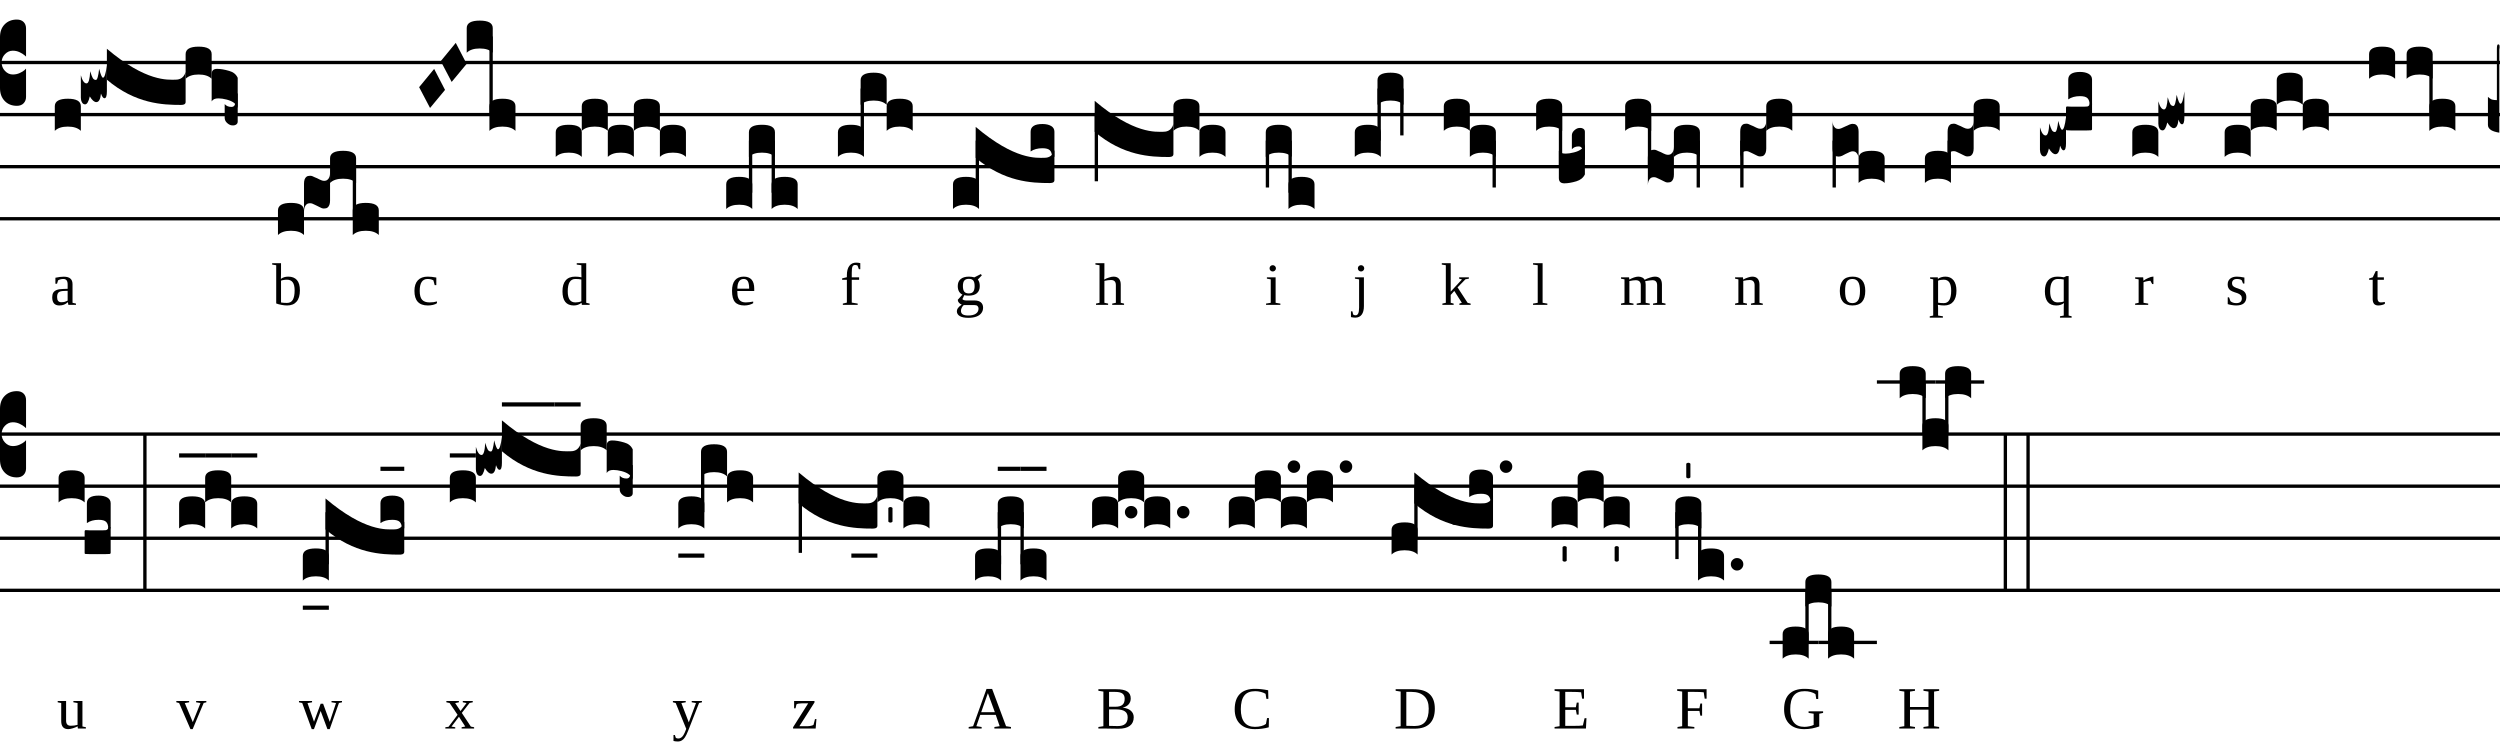
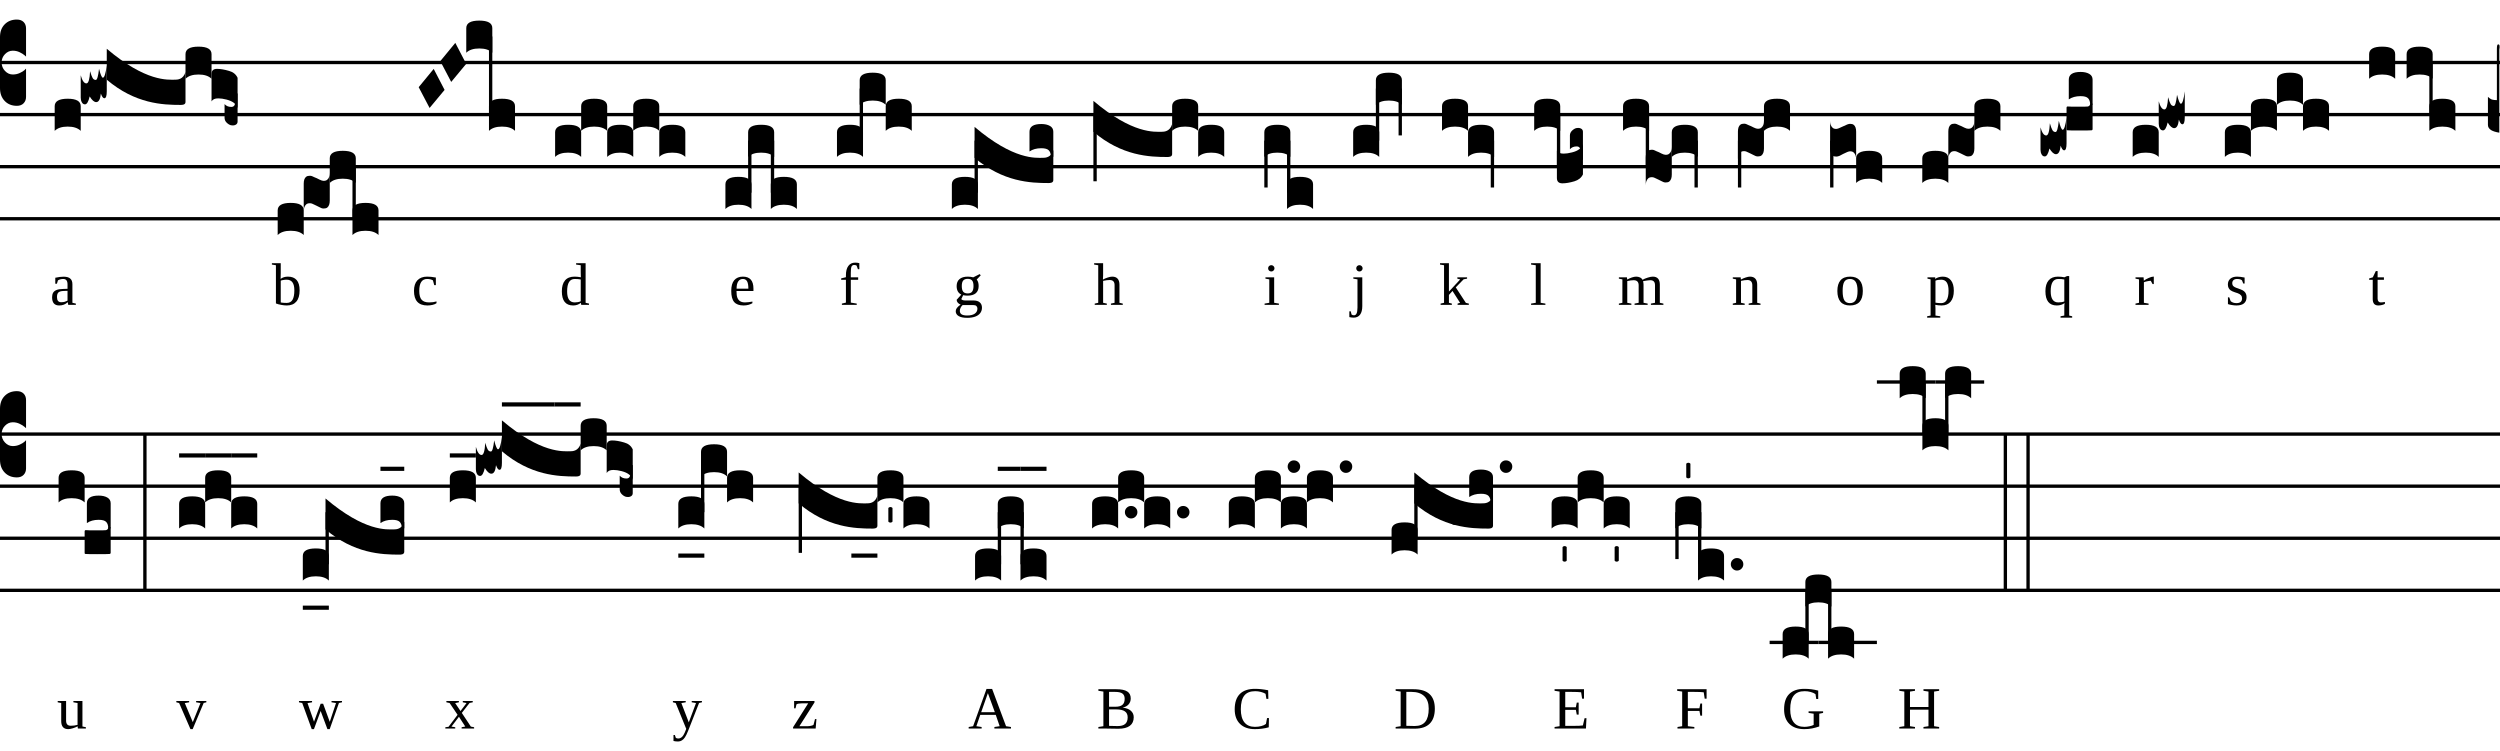
<svg xmlns="http://www.w3.org/2000/svg" xmlns:xlink="http://www.w3.org/1999/xlink" version="1.1" class="Exsurge ChantScore" width="600" height="180.178" viewBox="0 0 600 180.178">
  <g>
    <defs>
      <g id="VerticalEpisemaAbove" class="glyph" transform="scale(0.0625)">
        <path d="M-8-4c2 3 6 4 8 4s6-1 8-4v-52c-2-3-6-4-8-4s-6 1-8 4z">
</path>
      </g>
      <g id="Mora" class="glyph" transform="scale(0.0625)">
        <path d="M47.478-24c6.957 0 12.793 2.288 17.49 6.883C69.662-12.52 72-6.904 72-.267c0 6.64-2.337 12.352-7.033 17.118C60.27 21.618 54.435 24 47.477 24c-6.26 0-11.748-2.383-16.444-7.15C26.337 12.086 24 6.374 24-.265c0-6.638 2.337-12.255 7.033-16.85C35.73-21.713 41.217-24 47.478-24z">
</path>
      </g>
      <g id="PunctumQuadratum" class="glyph" transform="scale(0.0625)">
        <path d="M0-60.906c33.333 0 50 9.635 50 28.906v94.53C39.062 51.595 22.396 46.126 0 46.126s-39.063 5.47-50 16.406V-32c0-19.27 16.667-28.906 50-28.906z">
</path>
      </g>
      <g id="Quilisma" class="glyph" transform="scale(0.0625)">
        <path d="M-50 34.938V-51c5.73 20.833 13.02 31.25 21.875 31.25 7.813 0 12.5-15.625 14.063-46.875 3.645 12.5 6.9 21.224 9.765 26.172s6.9 7.422 12.11 7.422c5.208 0 9.374-14.324 12.5-42.97 5.73 22.917 10.677 34.375 14.843 34.375 5.73 0 10.677-15.885 14.844-47.656v100c0 17.707-3.125 26.56-9.375 26.56-4.688 0-9.115-5.988-13.28-17.968-2.085 21.875-8.074 32.813-17.97 32.813-7.813 0-16.146-7.292-25-21.875-4.688 20.312-10.677 30.47-17.97 30.47-5.207 0-9.244-2.605-12.108-7.814C-48.568 47.698-50 41.708-50 34.938z">
</path>
      </g>
      <g id="Porrectus1" class="glyph" transform="scale(0.0625)">
        <path d="M-50 -52.75C101.027 75.5 185.549 66 212.544 66C221.044 66 244.244 65.5 252.344 36.3L252.344 151.9C252.344 162.7 239.544 162.9 233.644 162.9C165.791 162.9 59.452 159.024 -50 66z">
</path>
      </g>
      <g id="None" class="glyph" transform="scale(0.0625)">
        <g>
</g>
      </g>
      <g id="BeginningDesLiquescent" class="glyph" transform="scale(0.0625)">
        <path d="M-50-56.03c0-13.022 7.03-19.532 21.094-19.532 13.02 0 28.385 2.604 46.093 7.812C32.813-63.583 43.75-54.73 50-41.187V76C45.833 59.854 31.77 48.656 7.812 42.406c-11.98-3.125-22.656-4.687-32.03-4.687-13.022 0-21.615 3.905-25.782 11.718v-105.47z">
</path>
      </g>
      <g id="TerminatingDesLiquescent" class="glyph" transform="scale(0.0625)">
        <path d="M-9.375-48.156V-80.97H0V26.845c0 5.73-2.604 9.896-7.813 12.5-3.125 1.562-6.51 2.343-10.156 2.343-2.603 0-5.207-.26-7.81-.78-5.73-1.563-11.2-4.95-16.407-10.157C-47.398 25.542-50 19.292-50 12v-52.344c6.25 7.292 14.844 10.938 25.78 10.938 9.897 0 14.845-6.25 14.845-18.75z">
</path>
      </g>
      <g id="OriscusAsc" class="glyph" transform="scale(0.0625)">
        <path d="M50 30.25c0 12.5-3.125 21.354-9.375 26.562-3.125 2.605-7.813 3.907-14.063 3.907-3.125 0-5.99-.522-8.593-1.564-2.605-1.04-5.6-2.474-8.986-4.297C5.6 53.035 2.734 51.603.39 50.56c-2.343-1.04-5.338-2.474-8.984-4.296-3.646-1.823-6.77-3.256-9.375-4.297-2.603-1.043-5.468-1.564-8.593-1.564-6.25 0-10.937 1.563-14.062 4.688C-46.875 50.824-50 59.677-50 71.656v-106.25c0-13.02 3.125-21.875 9.375-26.562 3.125-2.604 7.813-3.906 14.063-3.907 3.125 0 5.99.52 8.593 1.563 2.605 1.042 5.73 2.474 9.376 4.297 3.646 1.823 6.51 2.995 8.594 3.516l10.938 5.468c6.25 3.126 11.458 4.69 15.624 4.69 6.25 0 10.938-1.564 14.063-4.69C46.875-55.426 50-64.02 50-76V30.25z">
</path>
      </g>
      <g id="PunctumInclinatumAscendens" class="glyph" transform="scale(0.0625)">
        <path d="M7.921-75.365L49.726 5.226-7.84 74.589-49.726-5.226z">
</path>
      </g>
      <g id="PodatusUpperShort" class="glyph" transform="scale(0.0625)">
        <path d="M-46.094-63.78c13.542 0 24.61 2.473 33.203 7.42C-4.298-51.41 0-43.99 0-34.093V62h-9.375c0-10.938-2.604-19.14-7.812-24.61-5.21-5.468-14.844-8.203-28.907-8.202-18.23 0-33.333 4.166-45.312 12.5v-75.782c0-19.79 15.104-29.687 45.312-29.687z">
</path>
      </g>
      <g id="BeginningAscLiquescent" class="glyph" transform="scale(0.0625)">
        <path d="M-50 43.688V-61c4.167 7.292 12.76 10.938 25.78 10.938 9.376 0 20.053-1.563 32.032-4.688C31.773-60.48 45.833-71.677 50-88.344v117.97C43.75 42.645 32.812 51.5 17.187 56.186-.52 61.398-15.886 64-28.906 64-42.97 64-50 57.23-50 43.687z">
</path>
      </g>
      <g id="TerminatingAscLiquescent" class="glyph" transform="scale(0.0625)">
        <path d="M-9.375 40.22c0-11.98-4.948-17.97-14.844-17.97-10.936 0-19.53 3.646-25.78 10.938v-53.126c0-6.77 2.604-12.76 7.813-17.968 5.208-5.21 10.677-8.594 16.406-10.157 2.603-.52 5.207-.78 7.81-.78 3.647 0 7.032.78 10.157 2.343C-2.603-43.896 0-39.73 0-34V73.03h-9.375V40.22z">
</path>
      </g>
      <g id="OriscusDes" class="glyph" transform="scale(0.0625)">
        <path d="M-50 30.844v-106.25c0 11.458 3.125 20.052 9.375 25.78 3.125 3.126 7.813 4.69 14.063 4.688 4.687 0 13.41-3.255 26.17-9.765 12.762-6.51 21.746-9.766 26.954-9.766 6.25 0 10.938 1.303 14.063 3.907C46.875-55.874 50-47.02 50-34V72.25c0-11.98-3.125-20.833-9.375-26.563C37.5 42.563 32.812 41 26.562 41 21.875 41 13.023 44.385 0 51.156c-4.167 2.604-8.594 4.948-13.28 7.032-4.69 2.083-9.116 3.124-13.283 3.124-6.25 0-10.937-1.302-14.062-3.906C-46.875 52.198-50 43.344-50 30.844z">
</path>
      </g>
      <g id="PodatusLowerShort" class="glyph" transform="scale(0.0625)">
        <path d="M-4.688-30.28c22.396 0 34.636-.262 36.72-.782 5.728-1.563 8.593-5.21 8.593-10.938H50v97.656c0 2.604-1.302 4.167-3.906 4.688-5.21.52-21.355.78-48.438.78-23.958 0-38.54-.26-43.75-.78-2.604 0-3.906-1.302-3.906-3.906v-82.032c0-3.646 1.302-5.468 3.906-5.468h2.344c2.604.52 15.625.78 39.063.78z">
</path>
      </g>
      <g id="VerticalEpisemaBelow" class="glyph" transform="scale(0.0625)">
        <path d="M-8 56c2 3 6 4 8 4s6-1 8-4v-52c-2-3-6-4-8-4s-6 1-8 4z">
</path>
      </g>
      <g id="DoClef" class="glyph" transform="scale(0.0625)">
        <path d="M0 98.406V-97.688C0-118 5.99-134.275 17.97-146.516c11.978-12.24 27.603-18.36 46.874-18.36 10.937 0 19.53 3.126 25.78 9.376s9.376 14.583 9.376 25v107.813l-6.25-5.47c-4.167-3.645-10.287-7.42-18.36-11.327-8.072-3.907-16.796-5.86-26.17-5.86-11.46 0-21.486 4.427-30.08 13.282-8.593 8.854-12.89 19.53-12.89 32.03s4.297 23.308 12.89 32.423c8.594 9.115 18.62 13.672 30.08 13.672 9.374 0 18.098-1.822 26.17-5.468 8.073-3.646 14.193-7.292 18.36-10.938l6.25-6.25V132c0 9.896-3.125 18.1-9.375 24.61-6.25 6.51-14.844 9.765-25.78 9.765-19.272 0-34.897-6.25-46.876-18.75C5.99 135.125 0 118.72 0 98.405z">
</path>
      </g>
      <g id="CustosLong" class="glyph" transform="scale(0.0625)">
        <path d="M39.063-269.562c5.73-.52 7.29 6.25 4.687 20.312V69.5c-13.542-2.083-24.22-5.47-32.03-10.156C3.905 54.134 0 47.624 0 39.812V-68c5.73 5.208 10.677 8.594 14.844 10.156 5.73 1.563 12.24 2.344 19.53 2.344v-196.875c0-11.458 1.563-17.187 4.688-17.187z">
</path>
      </g>
      <style>svg.Exsurge .supertitle{fill:#000;font-family:Fake-{};font-size:18.667px;font-kerning:normal}svg.Exsurge .title{fill:#000;font-family:Fake-{};font-size:24px;font-kerning:normal}svg.Exsurge .subtitle{fill:#000;font-family:Fake-{};font-size:16px;font-kerning:normal}svg.Exsurge .textLeftRight{fill:#000;font-family:Fake-{};font-size:14.4px;font-kerning:normal}svg.Exsurge .annotation{fill:#000;font-family:Fake-{};font-size:10.667px;font-kerning:normal}svg.Exsurge .dropCap{fill:#000;font-family:Fake-{};font-size:64px;font-kerning:normal}svg.Exsurge .aboveLinesText{fill:#000;font-family:Fake-{};font-size:16px;font-kerning:normal}svg.Exsurge .choralSign{fill:#000;font-family:Fake-{};font-size:9.375px;font-kerning:normal}svg.Exsurge .lyric{fill:#000;font-family:Fake-{};font-size:14.4px;font-kerning:normal}svg.Exsurge .translation{fill:#000;font-family:Fake-{};font-size:12px;font-kerning:normal}</style>
    </defs>
    <g class="Titles">
</g>
    <g class="chantLine" transform="translate(0,58.75)" element-index="0">
      <g class="staffLines">
        <line x1="0" y1="-43.75" x2="600" y2="-43.75" stroke="#000" stroke-width="0.8" class="staffLine">
</line>
        <line x1="0" y1="-31.25" x2="600" y2="-31.25" stroke="#000" stroke-width="0.8" class="staffLine">
</line>
        <line x1="0" y1="-18.75" x2="600" y2="-18.75" stroke="#000" stroke-width="0.8" class="staffLine">
</line>
        <line x1="0" y1="-6.25" x2="600" y2="-6.25" stroke="#000" stroke-width="0.8" class="staffLine">
</line>
      </g>
      <g class="ChantNotationElement DoClef" transform="translate(0,0)">
        <use xlink:href="#DoClef" class="" source-index="1" element-index="-1" x="0" y="-43.75">
</use>
      </g>
-       <g class="ChantNotationElement FusedNeume" transform="translate(13.15228,0)">
+       <g class="ChantNotationElement FusedNeume" transform="translate(13.12371,0)">
        <text source-index="5" x="-1.123" y="14.42" class="lyric" text-anchor="start" style="">
          <tspan source-index="0" style="">a</tspan>
        </text>
        <use xlink:href="#PunctumQuadratum" class=" note" source-index="7" element-index="0" id="note-1" x="3.125" y="-31.25">
</use>
        <use xlink:href="#Quilisma" class=" note" source-index="8" element-index="1" id="note-2" x="9.375" y="-37.5">
</use>
        <use xlink:href="#Porrectus1" class=" note porrectus porrectus-start" source-index="11" element-index="2" id="note-3" x="15.625" y="-43.75">
</use>
        <use xlink:href="#None" class=" note porrectus porrectus-end" source-index="13" element-index="3" id="note-4" x="31.396" y="-37.5">
</use>
        <use xlink:href="#PunctumQuadratum" class=" note" source-index="14" element-index="4" id="note-5" x="34.522" y="-43.75">
</use>
        <use xlink:href="#BeginningDesLiquescent" class=" note" source-index="16" element-index="5" id="note-6" x="40.772" y="-37.5">
</use>
        <use xlink:href="#TerminatingDesLiquescent" class=" note" source-index="18" element-index="6" id="note-7" x="43.897" y="-31.25">
</use>
      </g>
-       <g class="ChantNotationElement FusedNeume" transform="translate(66.71198,0)">
+       <g class="ChantNotationElement FusedNeume" transform="translate(66.64341,0)">
        <text source-index="22" x="-1.389" y="14.42" class="lyric" text-anchor="start" style="">
          <tspan source-index="0" style="">b</tspan>
        </text>
        <use xlink:href="#PunctumQuadratum" class=" note" source-index="24" element-index="7" id="note-8" x="3.125" y="-6.25">
</use>
        <use xlink:href="#OriscusAsc" class=" note" source-index="25" element-index="8" id="note-9" x="9.375" y="-12.5">
</use>
        <use xlink:href="#PunctumQuadratum" class=" note" source-index="28" element-index="9" id="note-10" x="15.625" y="-18.75">
</use>
        <rect x="17.95" y="-18.75" width="0.8" height="12.5" fill="#000" class="neumeLine">
</rect>
        <use xlink:href="#PunctumQuadratum" class=" note" source-index="30" element-index="10" id="note-11" x="21.075" y="-6.25">
</use>
      </g>
-       <g class="ChantNotationElement PunctaInclinata" transform="translate(100.5752,0)">
+       <g class="ChantNotationElement PunctaInclinata" transform="translate(100.4666,0)">
        <text source-index="33" x="-1.656" y="14.42" class="lyric" text-anchor="start" style="">
          <tspan source-index="0" style="">c</tspan>
        </text>
        <use xlink:href="#PunctumInclinatumAscendens" class=" note" source-index="35" element-index="11" id="note-12" x="3.125" y="-37.5">
</use>
        <use xlink:href="#PunctumInclinatumAscendens" class=" note" source-index="36" element-index="12" id="note-13" x="8.312" y="-43.75">
</use>
      </g>
-       <g class="ChantNotationElement FusedNeume" transform="translate(112.0122,0)">
+       <g class="ChantNotationElement FusedNeume" transform="translate(111.9036,0)">
        <use xlink:href="#PunctumQuadratum" class=" note" source-index="37" element-index="13" id="note-14" x="3.125" y="-50">
</use>
        <rect x="5.45" y="-50" width="0.8" height="18.75" fill="#000" class="neumeLine">
</rect>
        <use xlink:href="#PunctumQuadratum" class=" note" source-index="39" element-index="14" id="note-15" x="8.575" y="-31.25">
</use>
      </g>
-       <g class="ChantNotationElement FusedNeume" transform="translate(133.3754,0)">
+       <g class="ChantNotationElement FusedNeume" transform="translate(133.2268,0)">
        <text source-index="42" x="1.102" y="14.42" class="lyric" text-anchor="start" style="">
          <tspan source-index="0" style="">d</tspan>
        </text>
        <use xlink:href="#PunctumQuadratum" class=" note" source-index="44" element-index="15" id="note-16" x="3.125" y="-25">
</use>
        <use xlink:href="#PunctumQuadratum" class=" note" source-index="45" element-index="16" id="note-17" x="9.375" y="-31.25">
</use>
        <use xlink:href="#PunctumQuadratum" class=" note" source-index="47" element-index="17" id="note-18" x="15.625" y="-25">
</use>
        <use xlink:href="#PunctumQuadratum" class=" note" source-index="49" element-index="18" id="note-19" x="21.875" y="-31.25">
</use>
        <use xlink:href="#PunctumQuadratum" class=" note" source-index="51" element-index="19" id="note-20" x="28.125" y="-25">
</use>
      </g>
-       <g class="ChantNotationElement FusedNeume" transform="translate(174.2886,0)">
+       <g class="ChantNotationElement FusedNeume" transform="translate(174.1,0)">
        <text source-index="55" x="0.835" y="14.42" class="lyric" text-anchor="start" style="">
          <tspan source-index="0" style="">e</tspan>
        </text>
        <use xlink:href="#PunctumQuadratum" class=" note" source-index="57" element-index="20" id="note-21" x="3.125" y="-12.5">
</use>
        <rect x="5.45" y="-25" width="0.8" height="12.5" fill="#000" class="neumeLine">
</rect>
        <use xlink:href="#PunctumQuadratum" class=" note" source-index="58" element-index="21" id="note-22" x="8.575" y="-25">
</use>
        <rect x="10.9" y="-25" width="0.8" height="12.5" fill="#000" class="neumeLine">
</rect>
        <use xlink:href="#PunctumQuadratum" class=" note" source-index="60" element-index="22" id="note-23" x="14.025" y="-12.5">
</use>
      </g>
-       <g class="ChantNotationElement FusedNeume" transform="translate(201.1018,0)">
+       <g class="ChantNotationElement FusedNeume" transform="translate(200.8732,0)">
        <text source-index="64" x="0.569" y="14.42" class="lyric" text-anchor="start" style="">
          <tspan source-index="0" style="">f</tspan>
        </text>
        <use xlink:href="#PunctumQuadratum" class=" note" source-index="66" element-index="23" id="note-24" x="3.125" y="-25">
</use>
        <rect x="5.45" y="-37.5" width="0.8" height="12.5" fill="#000" class="neumeLine">
</rect>
        <use xlink:href="#PunctumQuadratum" class=" note" source-index="67" element-index="24" id="note-25" x="8.575" y="-37.5">
</use>
        <use xlink:href="#PunctumQuadratum" class=" note" source-index="69" element-index="25" id="note-26" x="14.825" y="-31.25">
</use>
      </g>
-       <g class="ChantNotationElement FusedNeume" transform="translate(228.715,0)">
+       <g class="ChantNotationElement FusedNeume" transform="translate(228.4464,0)">
        <text source-index="72" x="0.303" y="14.42" class="lyric" text-anchor="start" style="">
          <tspan source-index="0" style="">g</tspan>
        </text>
        <use xlink:href="#PunctumQuadratum" class=" note" source-index="74" element-index="26" id="note-27" x="3.125" y="-12.5">
</use>
        <rect x="5.45" y="-25" width="0.8" height="12.5" fill="#000" class="neumeLine">
</rect>
        <use xlink:href="#Porrectus1" class=" note porrectus porrectus-start" source-index="75" element-index="27" id="note-28" x="8.575" y="-25">
</use>
        <use xlink:href="#None" class=" note porrectus porrectus-end" source-index="77" element-index="28" id="note-29" x="24.346" y="-18.75">
</use>
        <use xlink:href="#PodatusUpperShort" class=" note" source-index="78" element-index="29" id="note-30" x="24.346" y="-25">
</use>
      </g>
-       <g class="ChantNotationElement FusedNeume" transform="translate(262.7247,0)">
+       <g class="ChantNotationElement FusedNeume" transform="translate(262.4161,0)">
        <text source-index="81" x="0.036" y="14.42" class="lyric" text-anchor="start" style="">
          <tspan source-index="0" style="">h</tspan>
        </text>
        <rect x="0" y="-31.25" width="0.8" height="16.007" fill="#000" class="neumeLine">
</rect>
        <use xlink:href="#Porrectus1" class=" note porrectus porrectus-start" source-index="83" element-index="30" id="note-31" x="3.125" y="-31.25">
</use>
        <use xlink:href="#None" class=" note porrectus porrectus-end" source-index="84" element-index="31" id="note-32" x="18.896" y="-25">
</use>
        <use xlink:href="#PunctumQuadratum" class=" note" source-index="85" element-index="32" id="note-33" x="22.021" y="-31.25">
</use>
        <use xlink:href="#PunctumQuadratum" class=" note" source-index="87" element-index="33" id="note-34" x="28.271" y="-25">
</use>
      </g>
-       <g class="ChantNotationElement FusedNeume" transform="translate(303.7844,0)">
+       <g class="ChantNotationElement FusedNeume" transform="translate(303.4358,0)">
        <text source-index="90" x="-0.23" y="14.42" class="lyric" text-anchor="start" style="">
          <tspan source-index="0" style="">i</tspan>
        </text>
        <use xlink:href="#PunctumQuadratum" class=" note" source-index="92" element-index="34" id="note-35" x="3.125" y="-25">
</use>
        <rect x="0" y="-25" width="0.8" height="11.25" fill="#000" class="neumeLine">
</rect>
        <rect x="5.45" y="-25" width="0.8" height="12.5" fill="#000" class="neumeLine">
</rect>
        <use xlink:href="#PunctumQuadratum" class=" note" source-index="94" element-index="35" id="note-36" x="8.575" y="-12.5">
</use>
      </g>
-       <g class="ChantNotationElement FusedNeume" transform="translate(325.1476,0)">
+       <g class="ChantNotationElement FusedNeume" transform="translate(324.759,0)">
        <text source-index="98" x="-0.497" y="14.42" class="lyric" text-anchor="start" style="">
          <tspan source-index="0" style="">j</tspan>
        </text>
        <use xlink:href="#PunctumQuadratum" class=" note" source-index="100" element-index="36" id="note-37" x="3.125" y="-25">
</use>
        <rect x="5.45" y="-37.5" width="0.8" height="12.5" fill="#000" class="neumeLine">
</rect>
        <use xlink:href="#PunctumQuadratum" class=" note" source-index="101" element-index="37" id="note-38" x="8.575" y="-37.5">
</use>
        <rect x="10.9" y="-37.5" width="0.8" height="11.25" fill="#000" class="neumeLine">
</rect>
      </g>
-       <g class="ChantNotationElement FusedNeume" transform="translate(346.5108,0)">
+       <g class="ChantNotationElement FusedNeume" transform="translate(346.0822,0)">
        <text source-index="106" x="-0.763" y="14.42" class="lyric" text-anchor="start" style="">
          <tspan source-index="0" style="">k</tspan>
        </text>
        <use xlink:href="#PunctumQuadratum" class=" note" source-index="108" element-index="38" id="note-39" x="3.125" y="-31.25">
</use>
        <use xlink:href="#PunctumQuadratum" class=" note" source-index="109" element-index="39" id="note-40" x="9.375" y="-25">
</use>
        <rect x="11.7" y="-25" width="0.8" height="11.25" fill="#000" class="neumeLine">
</rect>
      </g>
-       <g class="ChantNotationElement FusedNeume" transform="translate(368.674,0)">
+       <g class="ChantNotationElement FusedNeume" transform="translate(368.2054,0)">
        <text source-index="114" x="-1.029" y="14.42" class="lyric" text-anchor="start" style="">
          <tspan source-index="0" style="">l</tspan>
        </text>
        <use xlink:href="#PunctumQuadratum" class=" note" source-index="116" element-index="40" id="note-41" x="3.125" y="-31.25">
</use>
        <rect x="5.45" y="-31.25" width="0.8" height="12.5" fill="#000" class="neumeLine">
</rect>
        <use xlink:href="#BeginningAscLiquescent" class=" note" source-index="117" element-index="41" id="note-42" x="8.575" y="-18.75">
</use>
        <use xlink:href="#TerminatingAscLiquescent" class=" note" source-index="119" element-index="42" id="note-43" x="11.7" y="-25">
</use>
      </g>
-       <g class="ChantNotationElement FusedNeume" transform="translate(390.0372,0)">
+       <g class="ChantNotationElement FusedNeume" transform="translate(389.5286,0)">
        <text source-index="123" x="-1.296" y="14.42" class="lyric" text-anchor="start" style="">
          <tspan source-index="0" style="">m</tspan>
        </text>
        <use xlink:href="#PunctumQuadratum" class=" note" source-index="125" element-index="43" id="note-44" x="3.125" y="-31.25">
</use>
        <rect x="5.45" y="-31.25" width="0.8" height="12.5" fill="#000" class="neumeLine">
</rect>
        <use xlink:href="#OriscusAsc" class=" note" source-index="126" element-index="44" id="note-45" x="8.575" y="-18.75">
</use>
        <use xlink:href="#PunctumQuadratum" class=" note" source-index="129" element-index="45" id="note-46" x="14.825" y="-25">
</use>
        <rect x="17.15" y="-25" width="0.8" height="11.25" fill="#000" class="neumeLine">
</rect>
      </g>
-       <g class="ChantNotationElement FusedNeume" transform="translate(417.6503,0)">
+       <g class="ChantNotationElement FusedNeume" transform="translate(417.1018,0)">
        <text source-index="132" x="-1.562" y="14.42" class="lyric" text-anchor="start" style="">
          <tspan source-index="0" style="">n</tspan>
        </text>
        <use xlink:href="#OriscusAsc" class=" note" source-index="134" element-index="46" id="note-47" x="3.125" y="-25">
</use>
        <rect x="0" y="-25" width="0.8" height="11.25" fill="#000" class="neumeLine">
</rect>
        <use xlink:href="#PunctumQuadratum" class=" note" source-index="136" element-index="47" id="note-48" x="9.375" y="-31.25">
</use>
      </g>
-       <g class="ChantNotationElement FusedNeume" transform="translate(439.8135,0)">
+       <g class="ChantNotationElement FusedNeume" transform="translate(439.225,0)">
        <text source-index="140" x="1.195" y="14.42" class="lyric" text-anchor="start" style="">
          <tspan source-index="0" style="">o</tspan>
        </text>
        <use xlink:href="#OriscusDes" class=" note" source-index="142" element-index="48" id="note-49" x="3.125" y="-25">
</use>
        <rect x="0" y="-25" width="0.8" height="11.25" fill="#000" class="neumeLine">
</rect>
        <use xlink:href="#PunctumQuadratum" class=" note" source-index="144" element-index="49" id="note-50" x="9.375" y="-18.75">
</use>
      </g>
-       <g class="ChantNotationElement FusedNeume" transform="translate(461.9767,0)">
+       <g class="ChantNotationElement FusedNeume" transform="translate(461.3482,0)">
        <text source-index="148" x="0.929" y="14.42" class="lyric" text-anchor="start" style="">
          <tspan source-index="0" style="">p</tspan>
        </text>
        <use xlink:href="#PunctumQuadratum" class=" note" source-index="150" element-index="50" id="note-51" x="3.125" y="-18.75">
</use>
-         <rect x="5.45" y="-25" width="0.8" height="6.25" fill="#000" class="neumeLine">
- </rect>
-         <use xlink:href="#OriscusAsc" class=" note" source-index="151" element-index="51" id="note-52" x="8.575" y="-25">
- </use>
-         <use xlink:href="#PunctumQuadratum" class=" note" source-index="154" element-index="52" id="note-53" x="14.825" y="-31.25">
- </use>
-       </g>
-       <g class="ChantNotationElement FusedNeume" transform="translate(489.5899,0)">
+         <use xlink:href="#OriscusAsc" class=" note" source-index="151" element-index="51" id="note-52" x="9.375" y="-25">
+ </use>
+         <use xlink:href="#PunctumQuadratum" class=" note" source-index="154" element-index="52" id="note-53" x="15.625" y="-31.25">
+ </use>
+       </g>
+       <g class="ChantNotationElement FusedNeume" transform="translate(489.7214,0)">
        <text source-index="158" x="0.663" y="14.42" class="lyric" text-anchor="start" style="">
          <tspan source-index="0" style="">q</tspan>
        </text>
        <use xlink:href="#Quilisma" class=" note" source-index="160" element-index="53" id="note-54" x="3.125" y="-25">
</use>
        <use xlink:href="#PodatusLowerShort" class=" note" source-index="162" element-index="54" id="note-55" x="9.375" y="-31.25">
</use>
        <use xlink:href="#PodatusUpperShort" class=" note" source-index="164" element-index="55" id="note-56" x="12.5" y="-37.5">
</use>
      </g>
-       <g class="ChantNotationElement FusedNeume" transform="translate(511.7531,0)">
+       <g class="ChantNotationElement FusedNeume" transform="translate(511.8446,0)">
        <text source-index="167" x="0.396" y="14.42" class="lyric" text-anchor="start" style="">
          <tspan source-index="0" style="">r</tspan>
        </text>
        <use xlink:href="#PunctumQuadratum" class=" note" source-index="169" element-index="56" id="note-57" x="3.125" y="-25">
</use>
        <use xlink:href="#Quilisma" class=" note" source-index="170" element-index="57" id="note-58" x="9.375" y="-31.25">
</use>
      </g>
-       <g class="ChantNotationElement Punctum" transform="translate(533.9163,0)">
+       <g class="ChantNotationElement Punctum" transform="translate(533.9678,0)">
        <text source-index="175" x="0.13" y="14.42" class="lyric" text-anchor="start" style="">
          <tspan source-index="0" style="">s</tspan>
        </text>
        <use xlink:href="#PunctumQuadratum" class=" note" source-index="177" element-index="58" id="note-59" x="3.125" y="-25">
</use>
      </g>
-       <g class="ChantNotationElement Torculus" transform="translate(540.1663,0)">
+       <g class="ChantNotationElement Torculus" transform="translate(540.2178,0)">
        <use xlink:href="#PunctumQuadratum" class=" note" source-index="178" element-index="59" id="note-60" x="3.125" y="-31.25">
</use>
        <use xlink:href="#PunctumQuadratum" class=" note" source-index="180" element-index="60" id="note-61" x="9.375" y="-37.5">
</use>
        <use xlink:href="#PunctumQuadratum" class=" note" source-index="181" element-index="61" id="note-62" x="15.625" y="-31.25">
</use>
      </g>
-       <g class="ChantNotationElement Punctum" transform="translate(568.5795,0)">
+       <g class="ChantNotationElement Punctum" transform="translate(568.591,0)">
        <text source-index="184" x="-0.137" y="14.42" class="lyric" text-anchor="start" style="">
          <tspan source-index="0" style="">t</tspan>
        </text>
        <use xlink:href="#PunctumQuadratum" class=" note" source-index="186" element-index="62" id="note-63" x="3.125" y="-43.75">
</use>
      </g>
      <g class="ChantNotationElement FusedNeume" transform="translate(577.5904,0)">
        <use xlink:href="#PunctumQuadratum" class=" note" source-index="187" element-index="63" id="note-64" x="3.125" y="-43.75">
</use>
        <rect x="5.45" y="-43.75" width="0.8" height="12.5" fill="#000" class="neumeLine">
</rect>
        <use xlink:href="#PunctumQuadratum" class=" note" source-index="188" element-index="64" id="note-65" x="8.575" y="-31.25">
</use>
      </g>
      <g class="ChantNotationElement Custos" transform="translate(597.1029,0)">
        <use xlink:href="#CustosLong" class="" x="0" y="-31.25">
</use>
      </g>
    </g>
    <g class="chantLine" transform="translate(0,147.9299)" element-index="1">
      <g class="staffLines">
        <line x1="0" y1="-43.75" x2="600" y2="-43.75" stroke="#000" stroke-width="0.8" class="staffLine">
</line>
        <line x1="0" y1="-31.25" x2="600" y2="-31.25" stroke="#000" stroke-width="0.8" class="staffLine">
</line>
        <line x1="0" y1="-18.75" x2="600" y2="-18.75" stroke="#000" stroke-width="0.8" class="staffLine">
</line>
        <line x1="0" y1="-6.25" x2="600" y2="-6.25" stroke="#000" stroke-width="0.8" class="staffLine">
</line>
      </g>
      <line x1="424.711" y1="6.25" x2="436.411" y2="6.25" stroke="#000" stroke-width="0.8" class="ledgerLine">
</line>
      <line x1="436.411" y1="6.25" x2="450.455" y2="6.25" stroke="#000" stroke-width="0.8" class="ledgerLine">
</line>
      <line x1="450.455" y1="-56.25" x2="464.498" y2="-56.25" stroke="#000" stroke-width="0.8" class="ledgerLine">
</line>
      <line x1="464.498" y1="-56.25" x2="476.198" y2="-56.25" stroke="#000" stroke-width="0.8" class="ledgerLine">
</line>
      <g class="ChantNotationElement DoClef" transform="translate(0,0)">
        <use xlink:href="#DoClef" class="" source-index="1" element-index="-1" x="0" y="-43.75">
</use>
      </g>
      <g class="ChantNotationElement FusedNeume" transform="translate(14.0625,0)">
        <text source-index="192" x="-0.403" y="26.92" class="lyric" text-anchor="start" style="">
          <tspan source-index="0" style="">u</tspan>
        </text>
        <use xlink:href="#PunctumQuadratum" class=" note" source-index="194" element-index="65" id="note-66" x="3.125" y="-31.25">
</use>
        <use xlink:href="#PodatusLowerShort" class=" note" source-index="195" element-index="66" id="note-67" x="9.375" y="-18.75">
</use>
        <use xlink:href="#PodatusUpperShort" class=" note" source-index="197" element-index="67" id="note-68" x="12.5" y="-25">
</use>
      </g>
      <g class="ChantNotationElement FullBar" transform="translate(34.375,0)">
        <rect x="0" y="-43.75" width="0.8" height="37.5" fill="#000" class="dividerLine" source-index="201" element-index="68" source="[object Object]">
</rect>
      </g>
      <g class="ChantNotationElement FusedNeume" transform="translate(42.9875,0)">
        <text source-index="204" x="-0.669" y="26.92" class="lyric" text-anchor="start" style="">
          <tspan source-index="0" style="">v</tspan>
        </text>
        <use xlink:href="#PunctumQuadratum" class=" note" source-index="206" element-index="69" id="note-69" x="3.125" y="-25">
</use>
        <use xlink:href="#PunctumQuadratum" class=" note" source-index="208" element-index="70" id="note-70" x="9.375" y="-31.25">
</use>
        <use xlink:href="#PunctumQuadratum" class=" note" source-index="211" element-index="71" id="note-71" x="15.625" y="-25">
</use>
        <rect x="0" y="-39.122" width="6.25" height="1" fill="#000" class="horizontalEpisema">
</rect>
        <rect x="6.25" y="-39.122" width="6.25" height="1" fill="#000" class="horizontalEpisema">
</rect>
        <rect x="12.5" y="-39.122" width="6.25" height="1" fill="#000" class="horizontalEpisema">
</rect>
      </g>
      <g class="ChantNotationElement FusedNeume" transform="translate(72.675,0)">
        <text source-index="216" x="-0.936" y="26.92" class="lyric" text-anchor="start" style="">
          <tspan source-index="0" style="">w</tspan>
        </text>
        <use xlink:href="#PunctumQuadratum" class=" note" source-index="218" element-index="72" id="note-72" x="3.125" y="-12.5">
</use>
        <rect x="5.45" y="-25" width="0.8" height="12.5" fill="#000" class="neumeLine">
</rect>
        <use xlink:href="#Porrectus1" class=" note porrectus porrectus-start" source-index="220" element-index="73" id="note-73" x="8.575" y="-25">
</use>
        <use xlink:href="#None" class=" note porrectus porrectus-end" source-index="222" element-index="74" id="note-74" x="24.346" y="-18.75">
</use>
        <use xlink:href="#PodatusUpperShort" class=" note" source-index="223" element-index="75" id="note-75" x="24.346" y="-25">
</use>
        <rect x="0" y="-2.583" width="6.25" height="1" fill="#000" class="horizontalEpisema">
</rect>
        <rect x="18.634" y="-35.917" width="5.713" height="1" fill="#000" class="horizontalEpisema">
</rect>
      </g>
      <g class="ChantNotationElement FusedNeume" transform="translate(107.959,0)">
        <text source-index="227" x="-1.202" y="26.92" class="lyric" text-anchor="start" style="">
          <tspan source-index="0" style="">x</tspan>
        </text>
        <use xlink:href="#PunctumQuadratum" class=" note" source-index="229" element-index="76" id="note-76" x="3.125" y="-31.25">
</use>
        <use xlink:href="#Quilisma" class=" note" source-index="231" element-index="77" id="note-77" x="9.375" y="-37.5">
</use>
        <use xlink:href="#Porrectus1" class=" note porrectus porrectus-start" source-index="234" element-index="78" id="note-78" x="15.625" y="-43.75">
</use>
        <use xlink:href="#None" class=" note porrectus porrectus-end" source-index="237" element-index="79" id="note-79" x="31.396" y="-37.5">
</use>
        <use xlink:href="#PunctumQuadratum" class=" note" source-index="239" element-index="80" id="note-80" x="34.522" y="-43.75">
</use>
        <use xlink:href="#BeginningDesLiquescent" class=" note" source-index="241" element-index="81" id="note-81" x="40.772" y="-37.5">
</use>
        <use xlink:href="#TerminatingDesLiquescent" class=" note" source-index="243" element-index="82" id="note-82" x="43.897" y="-31.25">
</use>
        <rect x="0" y="-39.122" width="6.25" height="1" fill="#000" class="horizontalEpisema">
</rect>
        <rect x="12.5" y="-51.367" width="12.647" height="1" fill="#000" class="horizontalEpisema">
</rect>
        <rect x="25.146" y="-51.367" width="6.25" height="1" fill="#000" class="horizontalEpisema">
</rect>
      </g>
      <g class="ChantNotationElement FusedNeume" transform="translate(162.793,0)">
        <text source-index="247" x="-1.469" y="26.92" class="lyric" text-anchor="start" style="">
          <tspan source-index="0" style="">y</tspan>
        </text>
        <use xlink:href="#PunctumQuadratum" class=" note" source-index="249" element-index="83" id="note-83" x="3.125" y="-25">
</use>
        <rect x="5.45" y="-37.5" width="0.8" height="12.5" fill="#000" class="neumeLine">
</rect>
        <use xlink:href="#PunctumQuadratum" class=" note" source-index="251" element-index="84" id="note-84" x="8.575" y="-37.5">
</use>
        <use xlink:href="#PunctumQuadratum" class=" note" source-index="253" element-index="85" id="note-85" x="14.825" y="-31.25">
</use>
        <rect x="0" y="-15.083" width="6.25" height="1" fill="#000" class="horizontalEpisema">
</rect>
      </g>
      <g class="ChantNotationElement FusedNeume" transform="translate(191.6805,0)">
        <text source-index="256" x="-1.735" y="26.92" class="lyric" text-anchor="start" style="">
          <tspan source-index="0" style="">z</tspan>
        </text>
        <rect x="0" y="-31.25" width="0.8" height="16.007" fill="#000" class="neumeLine">
</rect>
        <use xlink:href="#Porrectus1" class=" note porrectus porrectus-start" source-index="258" element-index="86" id="note-86" x="3.125" y="-31.25">
</use>
        <use xlink:href="#None" class=" note porrectus porrectus-end" source-index="259" element-index="87" id="note-87" x="18.896" y="-25">
</use>
        <use xlink:href="#PunctumQuadratum" class=" note" source-index="261" element-index="88" id="note-88" x="22.021" y="-31.25">
</use>
        <use xlink:href="#PunctumQuadratum" class=" note" source-index="264" element-index="89" id="note-89" x="28.271" y="-25">
</use>
        <rect x="12.646" y="-15.083" width="6.25" height="1" fill="#000" class="horizontalEpisema">
</rect>
        <use xlink:href="#VerticalEpisemaBelow" class="" x="22.021" y="-26.25">
</use>
      </g>
      <g class="ChantNotationElement FusedNeume" transform="translate(234.0145,0)">
        <text source-index="267" x="-1.67" y="26.92" class="lyric" text-anchor="start" style="">
          <tspan source-index="0" style="">A</tspan>
        </text>
        <use xlink:href="#PunctumQuadratum" class=" note" source-index="269" element-index="90" id="note-90" x="3.125" y="-12.5">
</use>
        <rect x="5.45" y="-25" width="0.8" height="12.5" fill="#000" class="neumeLine">
</rect>
        <use xlink:href="#PunctumQuadratum" class=" note" source-index="270" element-index="91" id="note-91" x="8.575" y="-25">
</use>
        <rect x="10.9" y="-25" width="0.8" height="12.5" fill="#000" class="neumeLine">
</rect>
        <use xlink:href="#PunctumQuadratum" class=" note" source-index="272" element-index="92" id="note-92" x="14.025" y="-12.5">
</use>
        <rect x="5.45" y="-35.917" width="5.45" height="1" fill="#000" class="horizontalEpisema">
</rect>
        <rect x="10.9" y="-35.917" width="6.25" height="1" fill="#000" class="horizontalEpisema">
</rect>
      </g>
      <g class="ChantNotationElement FusedNeume" transform="translate(262.102,0)">
        <text source-index="278" x="1.087" y="26.92" class="lyric" text-anchor="start" style="">
          <tspan source-index="0" style="">B</tspan>
        </text>
        <use xlink:href="#PunctumQuadratum" class=" note" source-index="280" element-index="93" id="note-93" x="3.125" y="-25">
</use>
        <use xlink:href="#PunctumQuadratum" class=" note" source-index="282" element-index="94" id="note-94" x="9.375" y="-31.25">
</use>
        <use xlink:href="#PunctumQuadratum" class=" note" source-index="284" element-index="95" id="note-95" x="15.625" y="-25">
</use>
        <use xlink:href="#Mora" class="" x="6.375" y="-25">
</use>
        <use xlink:href="#Mora" class="" x="18.875" y="-25">
</use>
      </g>
      <g class="ChantNotationElement FusedNeume" transform="translate(294.9145,0)">
        <text source-index="289" x="0.821" y="26.92" class="lyric" text-anchor="start" style="">
          <tspan source-index="0" style="">C</tspan>
        </text>
        <use xlink:href="#PunctumQuadratum" class=" note" source-index="291" element-index="96" id="note-96" x="3.125" y="-25">
</use>
        <use xlink:href="#PunctumQuadratum" class=" note" source-index="292" element-index="97" id="note-97" x="9.375" y="-31.25">
</use>
        <use xlink:href="#PunctumQuadratum" class=" note" source-index="295" element-index="98" id="note-98" x="15.625" y="-25">
</use>
        <use xlink:href="#PunctumQuadratum" class=" note" source-index="297" element-index="99" id="note-99" x="21.875" y="-31.25">
</use>
        <use xlink:href="#Mora" class="" x="12.625" y="-35.938">
</use>
        <use xlink:href="#Mora" class="" x="25.125" y="-35.938">
</use>
      </g>
      <g class="ChantNotationElement FusedNeume" transform="translate(333.977,0)">
        <text source-index="302" x="0.555" y="26.92" class="lyric" text-anchor="start" style="">
          <tspan source-index="0" style="">D</tspan>
        </text>
        <use xlink:href="#PunctumQuadratum" class=" note" source-index="304" element-index="100" id="note-100" x="3.125" y="-18.75">
</use>
        <rect x="5.45" y="-31.25" width="0.8" height="12.5" fill="#000" class="neumeLine">
</rect>
        <use xlink:href="#Porrectus1" class=" note porrectus porrectus-start" source-index="306" element-index="101" id="note-101" x="8.575" y="-31.25">
</use>
        <use xlink:href="#None" class=" note porrectus porrectus-end" source-index="308" element-index="102" id="note-102" x="24.346" y="-25">
</use>
        <use xlink:href="#PodatusUpperShort" class=" note" source-index="309" element-index="103" id="note-103" x="24.346" y="-31.25">
</use>
        <use xlink:href="#Mora" class="" x="12.298" y="-23.438">
</use>
        <use xlink:href="#Mora" class="" x="24.471" y="-35.938">
</use>
      </g>
      <g class="ChantNotationElement FusedNeume" transform="translate(372.386,0)">
        <text source-index="313" x="0.288" y="26.92" class="lyric" text-anchor="start" style="">
          <tspan source-index="0" style="">E</tspan>
        </text>
        <use xlink:href="#PunctumQuadratum" class=" note" source-index="315" element-index="104" id="note-104" x="3.125" y="-25">
</use>
        <use xlink:href="#PunctumQuadratum" class=" note" source-index="317" element-index="105" id="note-105" x="9.375" y="-31.25">
</use>
        <use xlink:href="#PunctumQuadratum" class=" note" source-index="319" element-index="106" id="note-106" x="15.625" y="-25">
</use>
        <use xlink:href="#VerticalEpisemaBelow" class="" x="3.125" y="-16.875">
</use>
        <use xlink:href="#VerticalEpisemaBelow" class="" x="15.625" y="-16.875">
</use>
      </g>
      <g class="ChantNotationElement FusedNeume" transform="translate(402.0735,0)">
        <text source-index="324" x="0.022" y="26.92" class="lyric" text-anchor="start" style="">
          <tspan source-index="0" style="">F</tspan>
        </text>
        <use xlink:href="#PunctumQuadratum" class=" note" source-index="326" element-index="107" id="note-107" x="3.125" y="-25">
</use>
        <rect x="0" y="-25" width="0.8" height="11.25" fill="#000" class="neumeLine">
</rect>
        <rect x="5.45" y="-25" width="0.8" height="12.5" fill="#000" class="neumeLine">
</rect>
        <use xlink:href="#PunctumQuadratum" class=" note" source-index="329" element-index="108" id="note-108" x="8.575" y="-12.5">
</use>
        <use xlink:href="#VerticalEpisemaAbove" class="" x="3.125" y="-33.125">
</use>
        <use xlink:href="#Mora" class="" x="11.825" y="-12.5">
</use>
      </g>
      <g class="ChantNotationElement FusedNeume" transform="translate(427.836,0)">
        <text source-index="334" x="-0.245" y="26.92" class="lyric" text-anchor="start" style="">
          <tspan source-index="0" style="">G</tspan>
        </text>
        <use xlink:href="#PunctumQuadratum" class=" note" source-index="336" element-index="109" id="note-109" x="3.125" y="6.25">
</use>
        <rect x="5.45" y="-6.25" width="0.8" height="12.5" fill="#000" class="neumeLine">
</rect>
        <use xlink:href="#PunctumQuadratum" class=" note" source-index="337" element-index="110" id="note-110" x="8.575" y="-6.25">
</use>
        <rect x="10.9" y="-6.25" width="0.8" height="12.5" fill="#000" class="neumeLine">
</rect>
        <use xlink:href="#PunctumQuadratum" class=" note" source-index="339" element-index="111" id="note-111" x="14.025" y="6.25">
</use>
      </g>
      <g class="ChantNotationElement FusedNeume" transform="translate(455.9235,0)">
        <text source-index="343" x="-0.511" y="26.92" class="lyric" text-anchor="start" style="">
          <tspan source-index="0" style="">H</tspan>
        </text>
        <use xlink:href="#PunctumQuadratum" class=" note" source-index="345" element-index="112" id="note-112" x="3.125" y="-56.25">
</use>
        <rect x="5.45" y="-56.25" width="0.8" height="12.5" fill="#000" class="neumeLine">
</rect>
        <use xlink:href="#PunctumQuadratum" class=" note" source-index="346" element-index="113" id="note-113" x="8.575" y="-43.75">
</use>
        <rect x="10.9" y="-56.25" width="0.8" height="12.5" fill="#000" class="neumeLine">
</rect>
        <use xlink:href="#PunctumQuadratum" class=" note" source-index="348" element-index="114" id="note-114" x="14.025" y="-56.25">
</use>
      </g>
      <g class="ChantNotationElement DoubleBar" transform="translate(480.886,0)">
        <rect x="0" y="-43.75" width="0.8" height="37.5" fill="#000" class="dividerLine" source-index="353" element-index="115" source="[object Object]">
</rect>
        <rect x="5.45" y="-43.75" width="0.8" height="37.5" fill="#000" class="dividerLine" source-index="353" element-index="115" source="[object Object]">
</rect>
      </g>
    </g>
  </g>
</svg>
